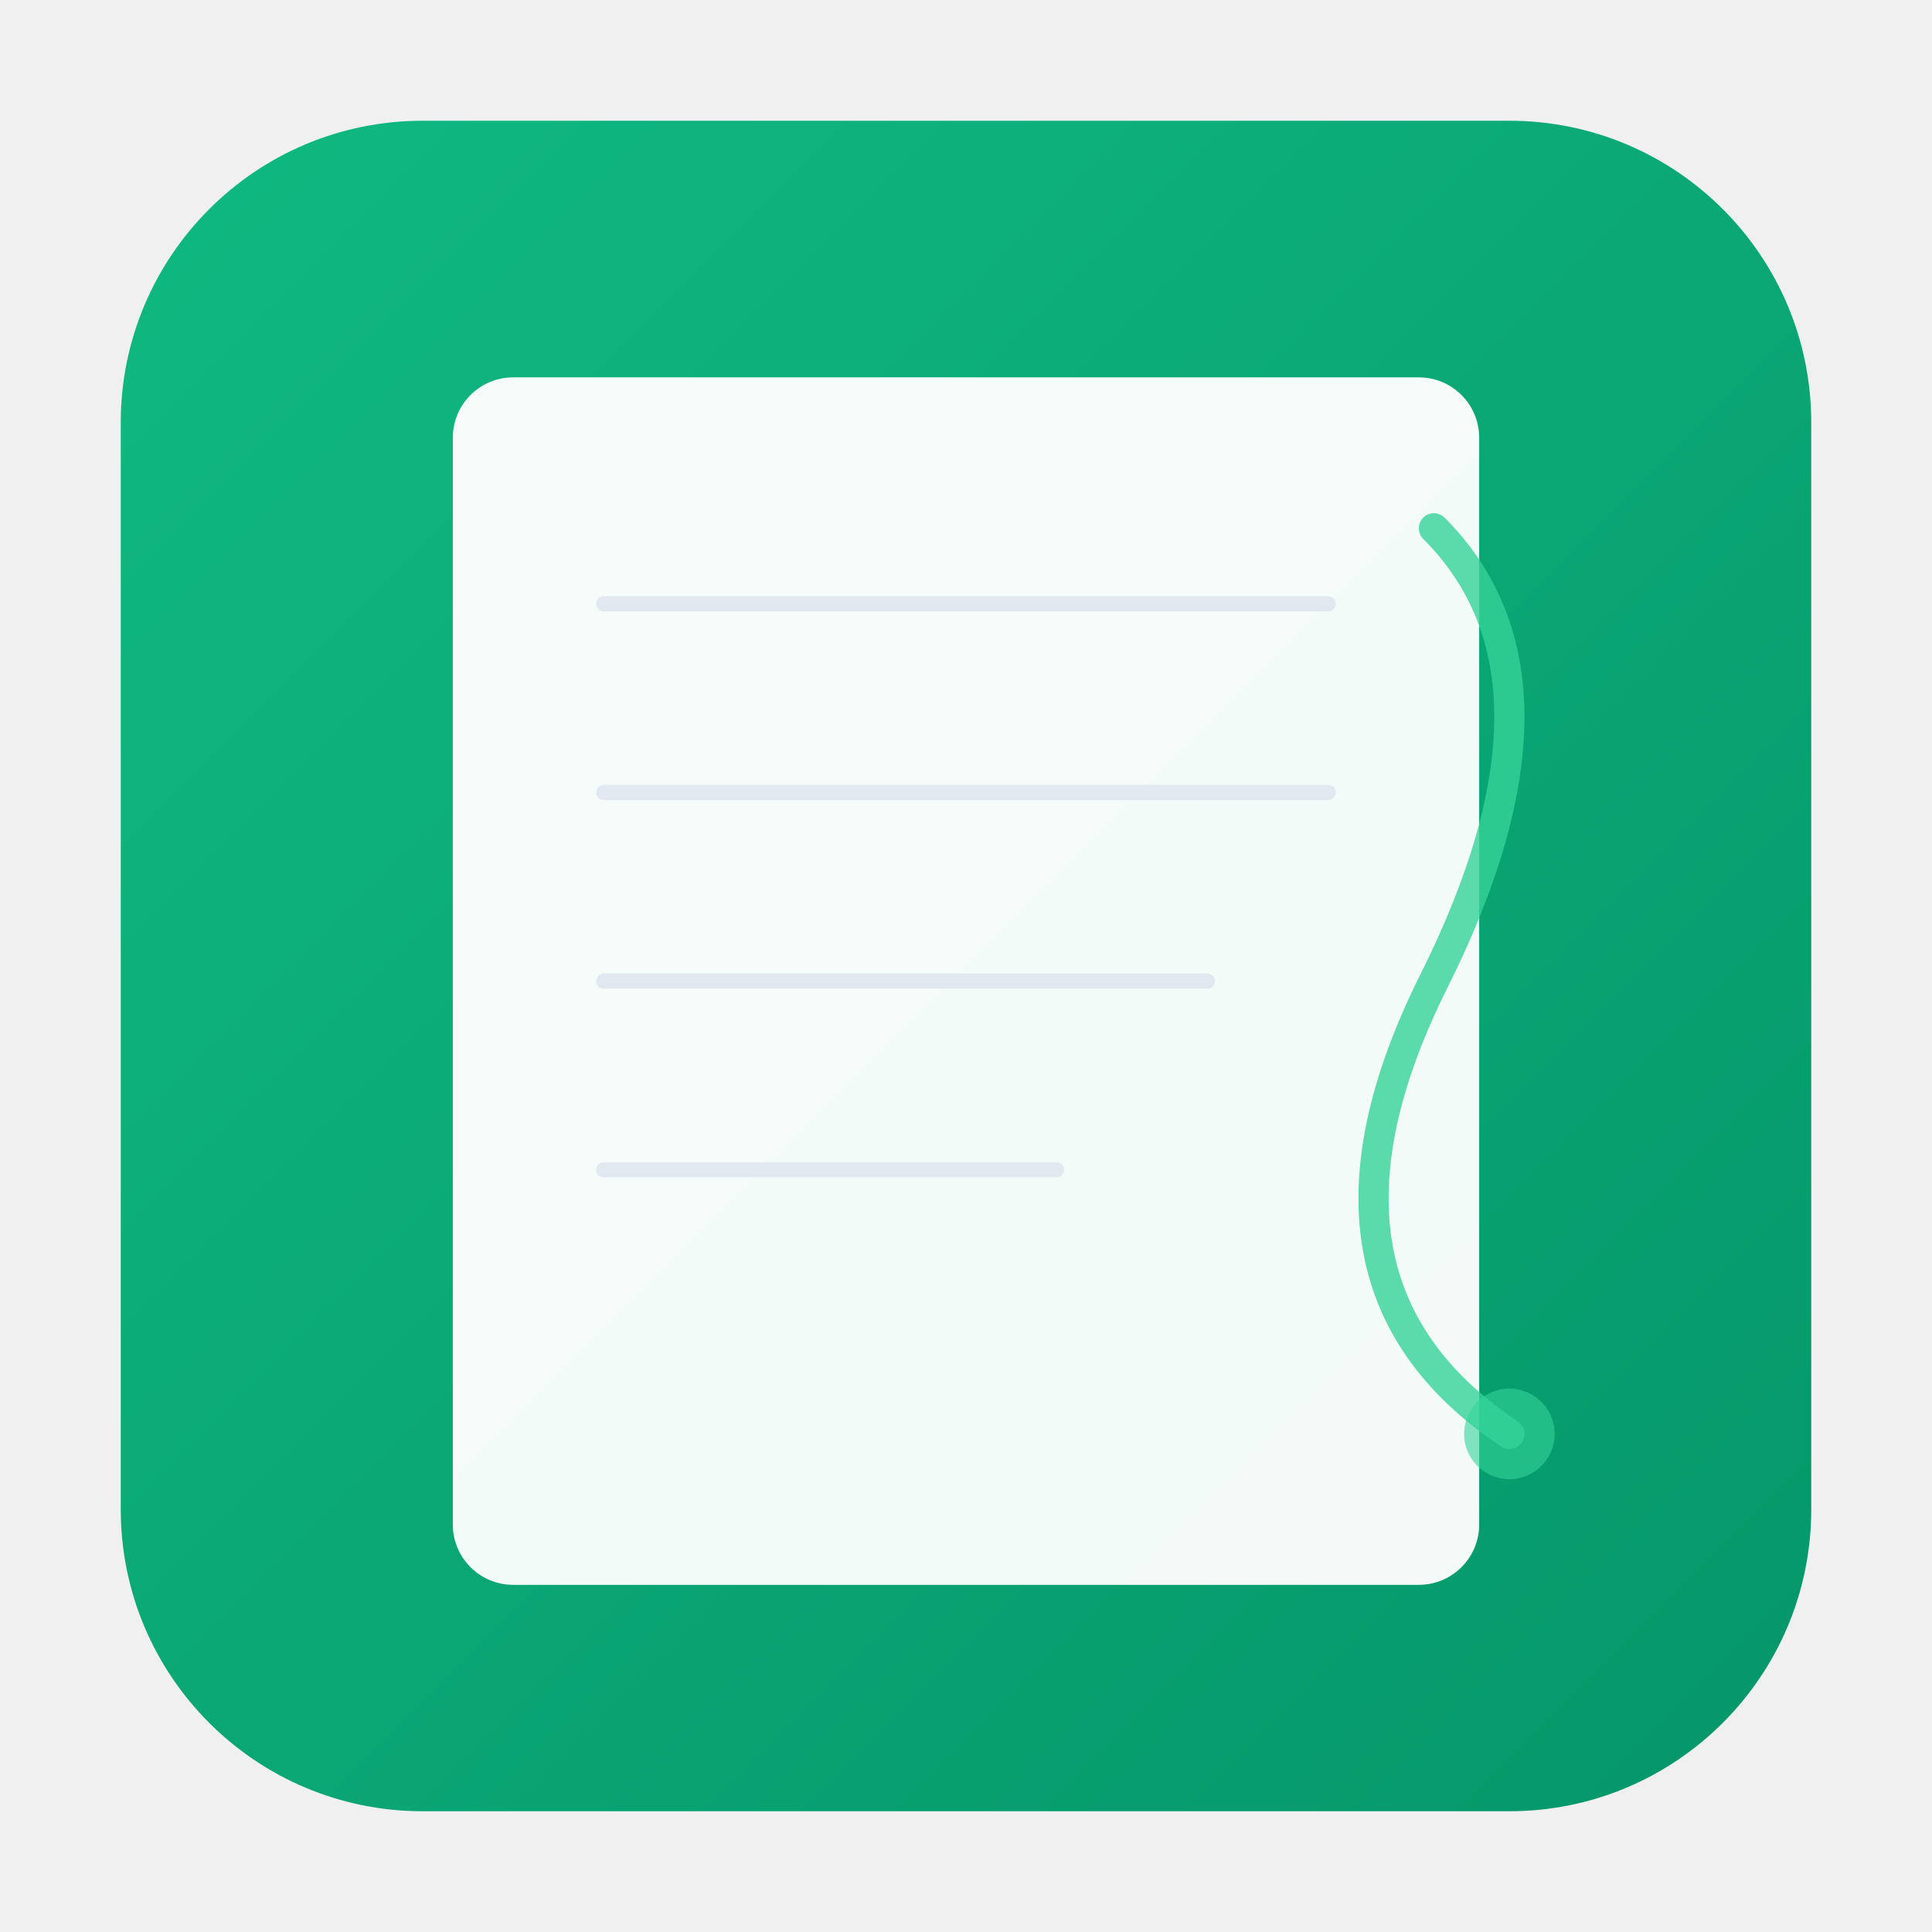
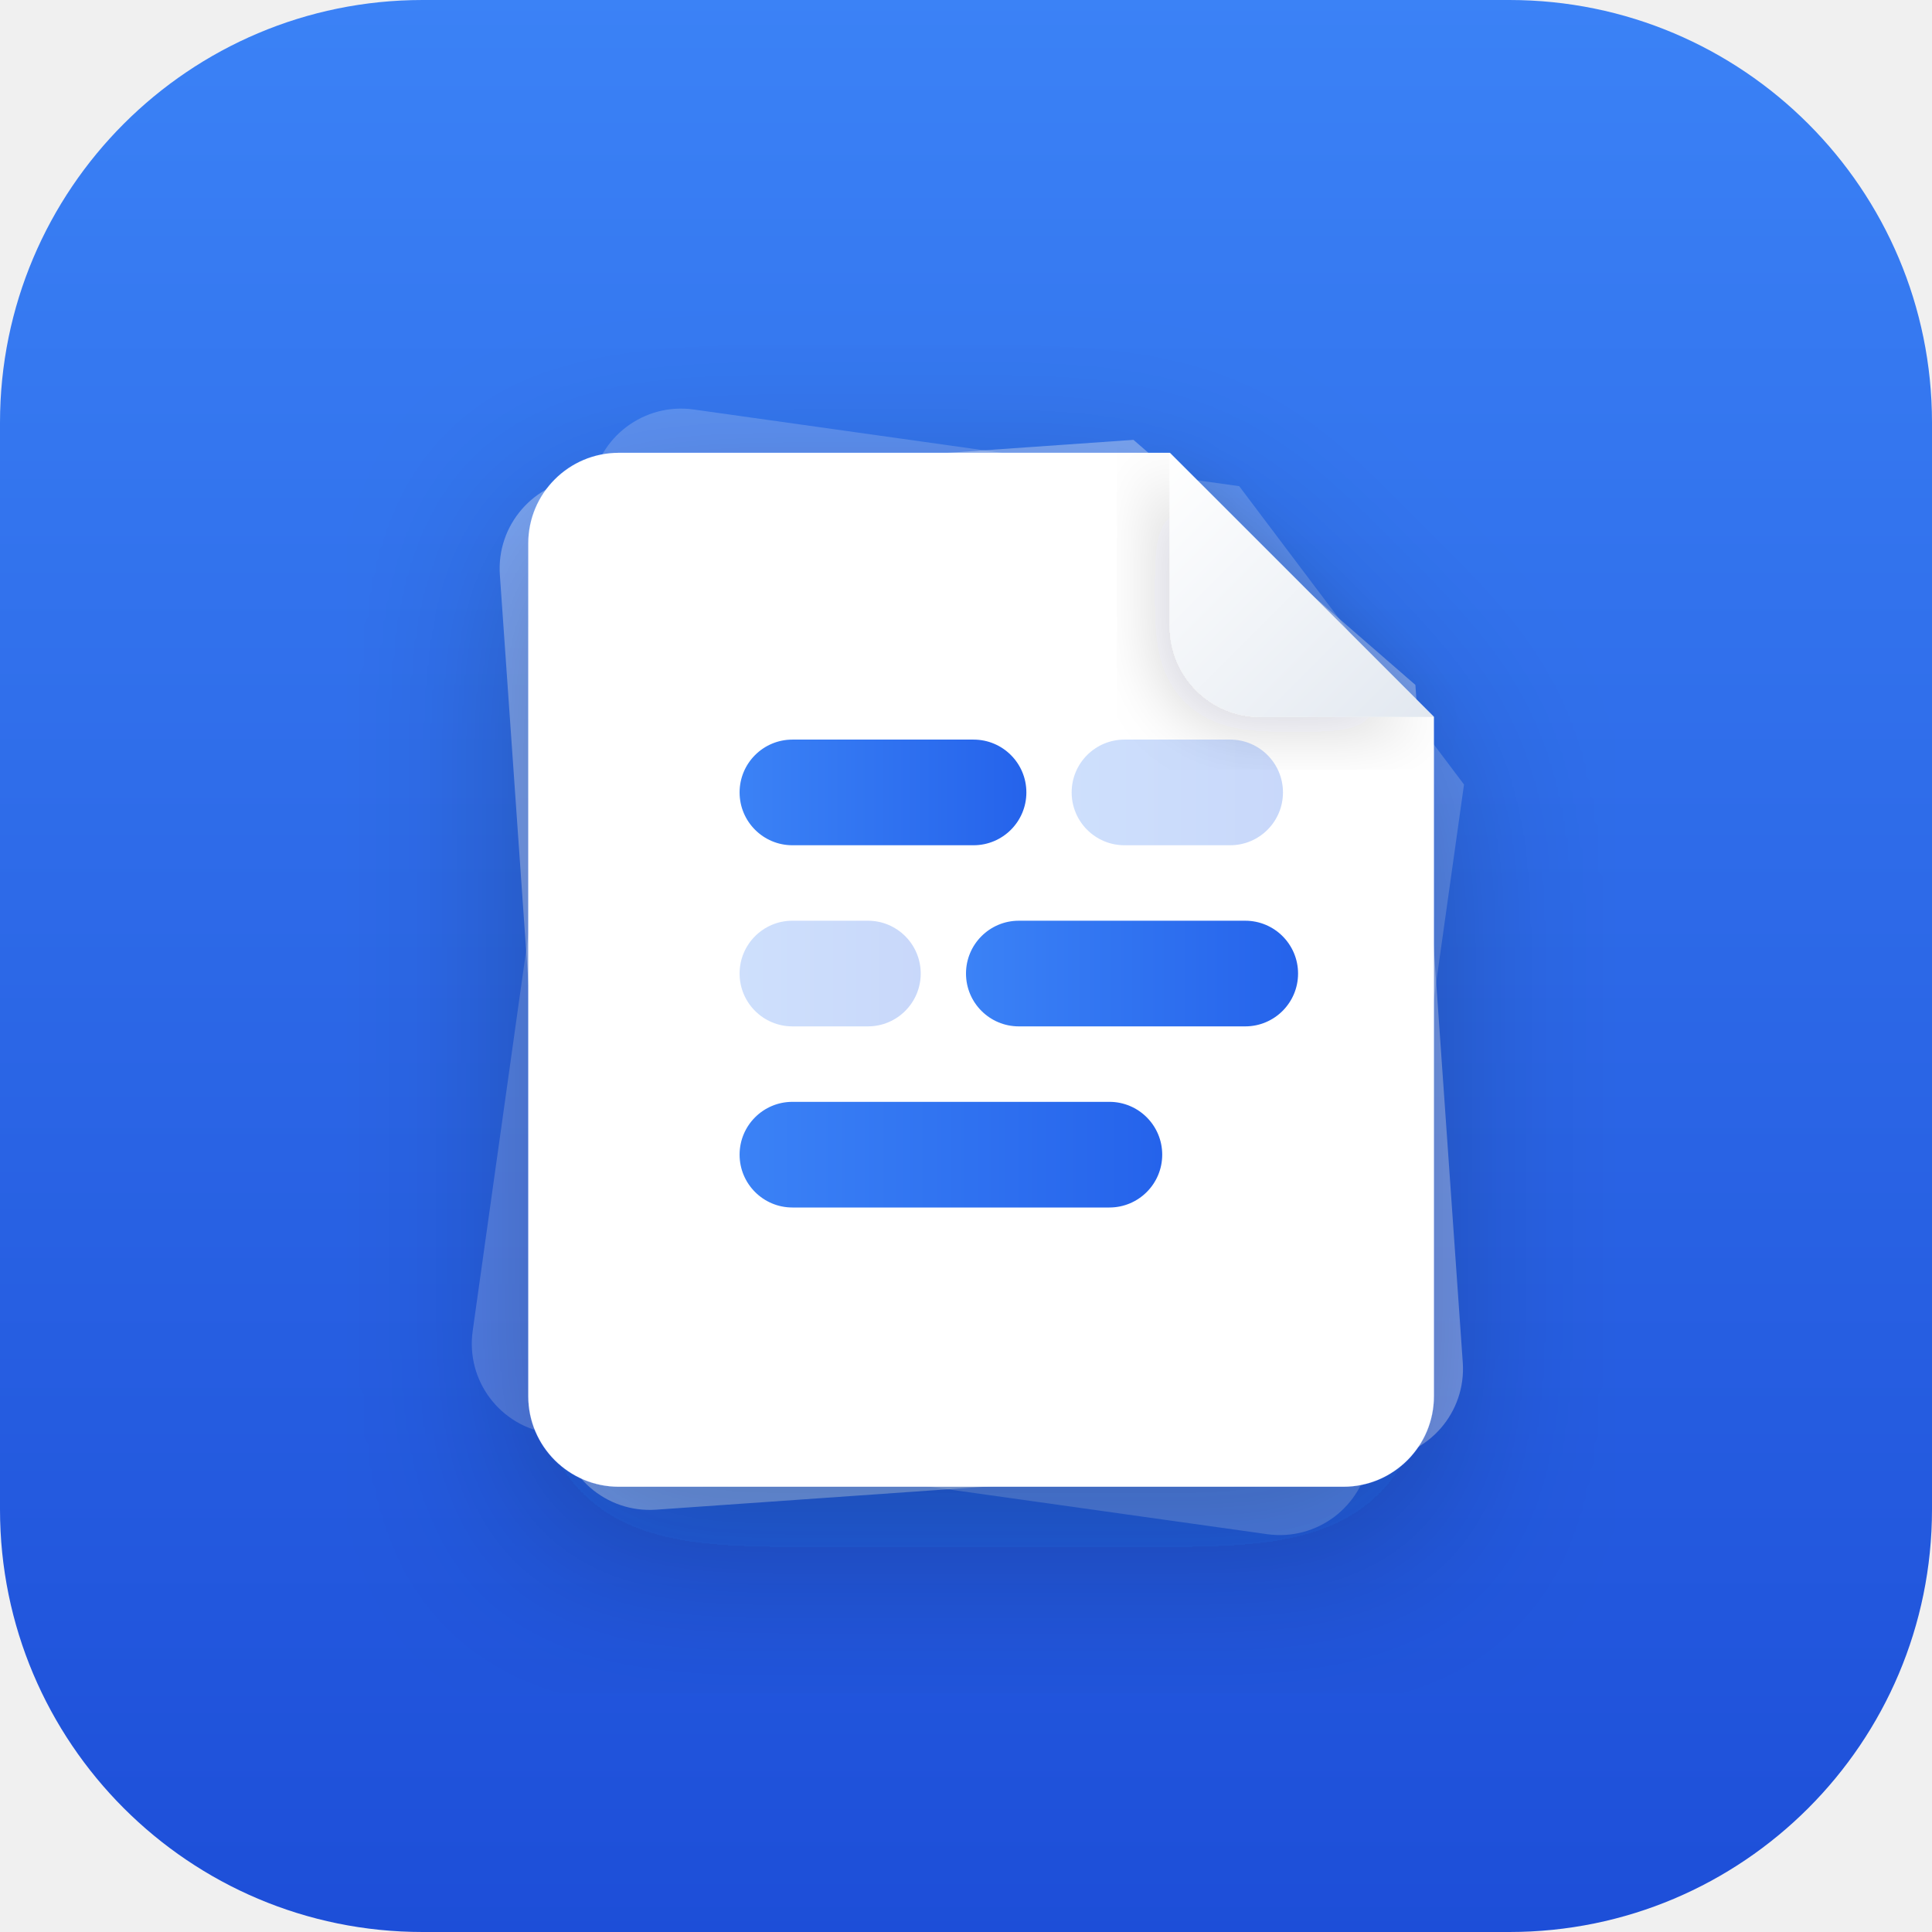
<svg xmlns="http://www.w3.org/2000/svg" viewBox="0 0 512 512" width="512" height="512">
  <defs>
-     <linearGradient id="grad1" x1="0%" y1="0%" x2="100%" y2="100%">
-       <stop offset="0%" style="stop-color:#10B981;stop-opacity:1" />
-       <stop offset="100%" style="stop-color:#059669;stop-opacity:1" />
+     <linearGradient id="appBg" x1="0%" y1="0%" x2="0%" y2="100%">
+       <stop offset="0%" stop-color="#3B82F6" />
+       <stop offset="100%" stop-color="#1D4ED8" />
    </linearGradient>
+     <linearGradient id="foldGrad" x1="0%" y1="0%" x2="100%" y2="100%">
+       <stop offset="0%" stop-color="#FFFFFF" />
+       <stop offset="100%" stop-color="#E2E8F0" />
+     </linearGradient>
+     <linearGradient id="blockGrad" x1="0%" y1="0%" x2="100%" y2="0%">
+       <stop offset="0%" stop-color="#3B82F6" />
+       <stop offset="100%" stop-color="#2563EB" />
+     </linearGradient>
+     <filter id="noteShadow" x="-20%" y="-20%" width="140%" height="140%">
+       <feDropShadow dx="0" dy="16" stdDeviation="24" flood-color="#0F172A" flood-opacity="0.25" />
+     </filter>
+     <filter id="foldShadow" x="-20%" y="-20%" width="140%" height="140%">
+       <feDropShadow dx="-4" dy="4" stdDeviation="8" flood-color="#0F172A" flood-opacity="0.15" />
+     </filter>
  </defs>
-   <rect x="32" y="32" width="448" height="448" rx="80" ry="80" fill="url(#grad1)" />
-   <rect x="120" y="100" width="272" height="320" rx="16" ry="16" fill="white" opacity="0.95" />
-   <line x1="160" y1="160" x2="352" y2="160" stroke="#E2E8F0" stroke-width="4" stroke-linecap="round" />
-   <line x1="160" y1="210" x2="352" y2="210" stroke="#E2E8F0" stroke-width="4" stroke-linecap="round" />
-   <line x1="160" y1="260" x2="320" y2="260" stroke="#E2E8F0" stroke-width="4" stroke-linecap="round" />
-   <line x1="160" y1="310" x2="280" y2="310" stroke="#E2E8F0" stroke-width="4" stroke-linecap="round" />
-   <path d="M380 140 Q420 180 380 260 Q340 340 400 380" stroke="#34D399" stroke-width="8" stroke-linecap="round" fill="none" opacity="0.8" />
-   <circle cx="400" cy="380" r="12" fill="#34D399" opacity="0.6" />
+   <g id="app-bg">
+     <rect width="512" height="512" rx="112" fill="url(#appBg)" />
+   </g>
+   <g transform="rotate(8 256 256)">
+     <path d="M 164 120 H 310 L 380 190 V 370 A 24 24 0 0 1 356 394 H 164 A 24 24 0 0 1 140 370 V 144 A 24 24 0 0 1 164 120 Z" fill="#FFFFFF" opacity="0.2" />
+   </g>
+   <g transform="rotate(-4 256 256)">
+     <path d="M 164 120 H 310 L 380 190 V 370 A 24 24 0 0 1 356 394 H 164 A 24 24 0 0 1 140 370 V 144 A 24 24 0 0 1 164 120 Z" fill="#FFFFFF" opacity="0.35" />
+   </g>
+   <g id="front-note" filter="url(#noteShadow)">
+     <path d="M 164 120 H 310 L 380 190 V 370 A 24 24 0 0 1 356 394 H 164 A 24 24 0 0 1 140 370 V 144 A 24 24 0 0 1 164 120 Z" fill="#FFFFFF" />
+     <path d="M 310 120 V 166 A 24 24 0 0 0 334 190 H 380 Z" fill="url(#foldGrad)" filter="url(#foldShadow)" />
+   </g>
+   <g id="flex-blocks" fill="url(#blockGrad)">
+     <rect x="196" y="196" width="76" height="28" rx="14" />
+     <rect x="284" y="196" width="56" height="28" rx="14" fill-opacity="0.25" />
+     <rect x="196" y="244" width="48" height="28" rx="14" fill-opacity="0.25" />
+     <rect x="256" y="244" width="88" height="28" rx="14" />
+     <rect x="196" y="292" width="112" height="28" rx="14" />
+   </g>
</svg>
